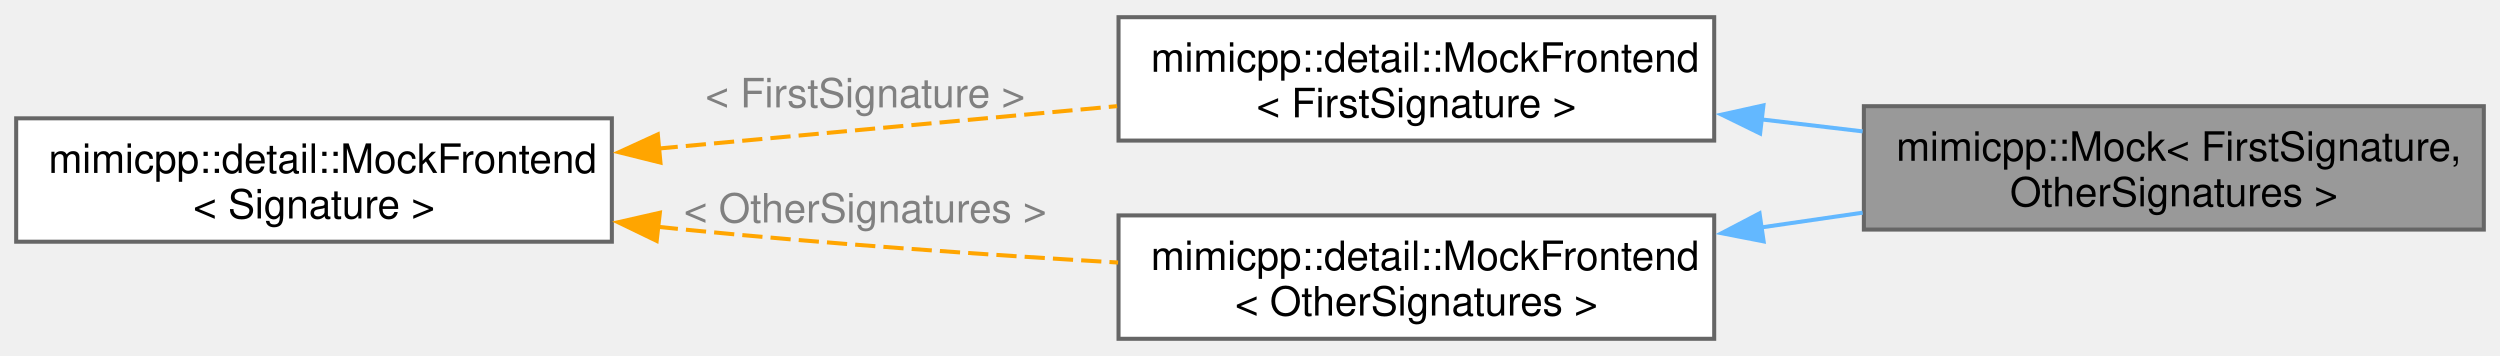
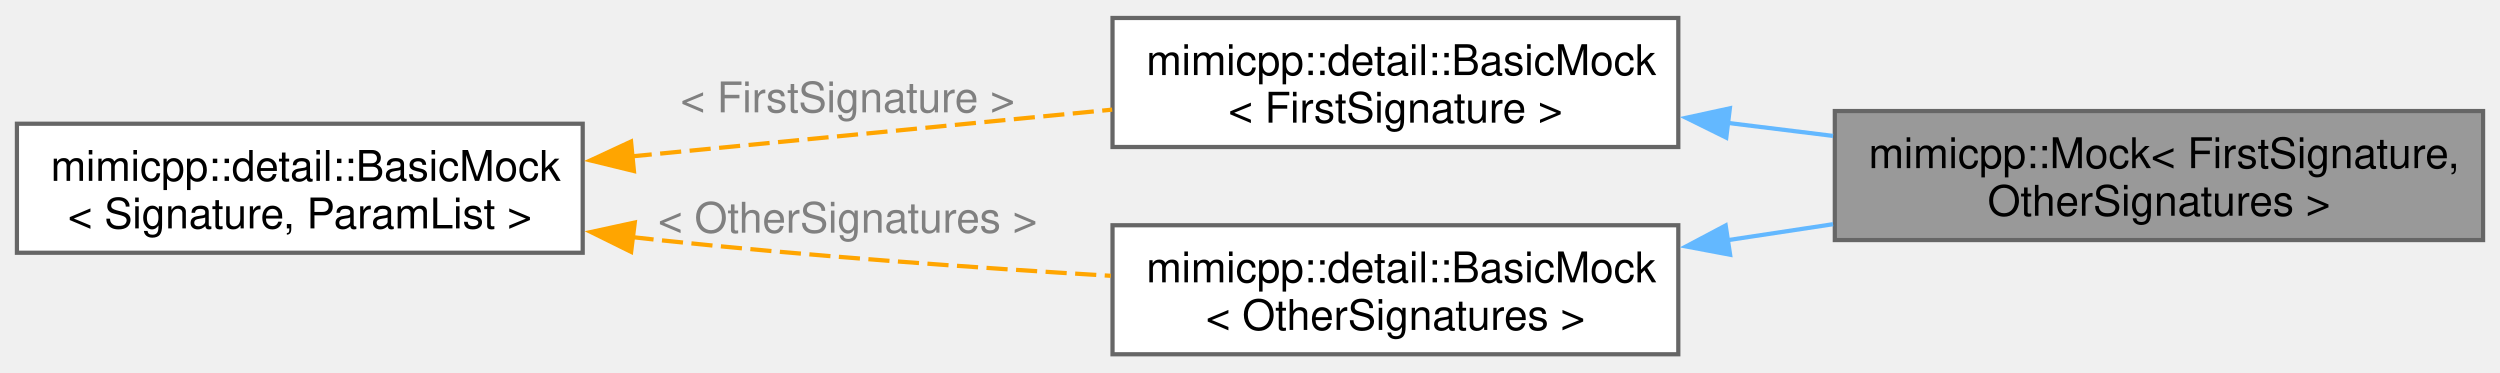
- <svg xmlns="http://www.w3.org/2000/svg" xmlns:xlink="http://www.w3.org/1999/xlink" width="618pt" height="88pt" viewBox="0.00 0.00 618.00 87.50">
+ <svg xmlns="http://www.w3.org/2000/svg" xmlns:xlink="http://www.w3.org/1999/xlink" width="591pt" height="88pt" viewBox="0.00 0.00 591.00 87.50">
  <g id="graph0" class="graph" transform="scale(1 1) rotate(0) translate(4 83.5)">
    <g id="Node000001" class="node">
      <g id="a_Node000001">
        <a xlink:title="A Mock type, which fully supports overload sets.">
-           <polygon fill="#999999" stroke="#666666" points="610,-57.5 456.75,-57.5 456.75,-27 610,-27 610,-57.5" />
-           <text text-anchor="start" x="464.75" y="-44" font-family="Helvetica,sans-Serif" font-size="10.00">mimicpp::Mock&lt; FirstSignature,</text>
-           <text text-anchor="middle" x="533.38" y="-32.75" font-family="Helvetica,sans-Serif" font-size="10.00"> OtherSignatures &gt;</text>
+           <polygon fill="#999999" stroke="#666666" points="583,-57.5 429.75,-57.5 429.75,-27 583,-27 583,-57.5" />
+           <text text-anchor="start" x="437.75" y="-44" font-family="Helvetica,sans-Serif" font-size="10.00">mimicpp::Mock&lt; FirstSignature,</text>
+           <text text-anchor="middle" x="506.38" y="-32.75" font-family="Helvetica,sans-Serif" font-size="10.00"> OtherSignatures &gt;</text>
        </a>
      </g>
    </g>
    <g id="Node000002" class="node">
      <g id="a_Node000002">
        <a xlink:title=" ">
-           <polygon fill="white" stroke="#666666" points="419.75,-79.5 272.5,-79.5 272.5,-49 419.75,-49 419.75,-79.5" />
-           <text text-anchor="start" x="280.5" y="-66" font-family="Helvetica,sans-Serif" font-size="10.00">mimicpp::detail::MockFrontend</text>
-           <text text-anchor="middle" x="346.12" y="-54.75" font-family="Helvetica,sans-Serif" font-size="10.00">&lt; FirstSignature &gt;</text>
+           <polygon fill="white" stroke="#666666" points="392.75,-79.5 259,-79.5 259,-49 392.75,-49 392.75,-79.5" />
+           <text text-anchor="start" x="267" y="-66" font-family="Helvetica,sans-Serif" font-size="10.00">mimicpp::detail::BasicMock</text>
+           <text text-anchor="middle" x="325.88" y="-54.75" font-family="Helvetica,sans-Serif" font-size="10.00">&lt; FirstSignature &gt;</text>
        </a>
      </g>
    </g>
    <g id="edge1_Node000001_Node000002" class="edge">
      <g id="a_edge1_Node000001_Node000002">
        <a xlink:title=" ">
-           <path fill="none" stroke="#63b8ff" d="M431.38,-54.24C439.74,-53.25 448.18,-52.25 456.45,-51.27" />
-           <polygon fill="#63b8ff" stroke="#63b8ff" points="431.1,-50.75 421.58,-55.41 431.92,-57.7 431.1,-50.75" />
+           <path fill="none" stroke="#63b8ff" d="M404.3,-54.71C412.6,-53.68 421.05,-52.64 429.33,-51.62" />
+           <polygon fill="#63b8ff" stroke="#63b8ff" points="404.09,-51.21 394.59,-55.9 404.94,-58.15 404.09,-51.21" />
        </a>
      </g>
    </g>
    <g id="Node000003" class="node">
      <g id="a_Node000003">
        <a xlink:title=" ">
-           <polygon fill="white" stroke="#666666" points="147.25,-54.5 0,-54.5 0,-24 147.25,-24 147.25,-54.5" />
-           <text text-anchor="start" x="8" y="-41" font-family="Helvetica,sans-Serif" font-size="10.00">mimicpp::detail::MockFrontend</text>
-           <text text-anchor="middle" x="73.62" y="-29.75" font-family="Helvetica,sans-Serif" font-size="10.00">&lt; Signature &gt;</text>
+           <polygon fill="white" stroke="#666666" points="133.75,-54.5 0,-54.5 0,-24 133.75,-24 133.75,-54.5" />
+           <text text-anchor="start" x="8" y="-41" font-family="Helvetica,sans-Serif" font-size="10.00">mimicpp::detail::BasicMock</text>
+           <text text-anchor="middle" x="66.88" y="-29.75" font-family="Helvetica,sans-Serif" font-size="10.00">&lt; Signature, ParamList &gt;</text>
        </a>
      </g>
    </g>
    <g id="edge2_Node000002_Node000003" class="edge">
      <g id="a_edge2_Node000002_Node000003">
        <a xlink:title=" ">
-           <path fill="none" stroke="orange" stroke-dasharray="5,2" d="M158.56,-47.01C194.92,-50.37 237.11,-54.27 272.15,-57.51" />
-           <polygon fill="orange" stroke="orange" points="159.26,-43.56 148.98,-46.12 158.61,-50.53 159.26,-43.56" />
+           <path fill="none" stroke="orange" stroke-dasharray="5,2" d="M145.09,-46.76C181.37,-50.29 224.18,-54.45 258.92,-57.83" />
+           <polygon fill="orange" stroke="orange" points="145.86,-43.32 135.57,-45.83 145.18,-50.29 145.86,-43.32" />
        </a>
      </g>
-       <text text-anchor="middle" x="209.88" y="-57.2" font-family="Helvetica,sans-Serif" font-size="10.00" fill="grey"> &lt; FirstSignature &gt;</text>
+       <text text-anchor="middle" x="196.38" y="-57.2" font-family="Helvetica,sans-Serif" font-size="10.00" fill="grey"> &lt; FirstSignature &gt;</text>
    </g>
    <g id="Node000004" class="node">
      <g id="a_Node000004">
        <a xlink:title=" ">
-           <polygon fill="white" stroke="#666666" points="419.75,-30.5 272.5,-30.5 272.5,0 419.75,0 419.75,-30.5" />
-           <text text-anchor="start" x="280.5" y="-17" font-family="Helvetica,sans-Serif" font-size="10.00">mimicpp::detail::MockFrontend</text>
-           <text text-anchor="middle" x="346.12" y="-5.75" font-family="Helvetica,sans-Serif" font-size="10.00">&lt; OtherSignatures &gt;</text>
+           <polygon fill="white" stroke="#666666" points="392.75,-30.5 259,-30.5 259,0 392.75,0 392.75,-30.5" />
+           <text text-anchor="start" x="267" y="-17" font-family="Helvetica,sans-Serif" font-size="10.00">mimicpp::detail::BasicMock</text>
+           <text text-anchor="middle" x="325.88" y="-5.75" font-family="Helvetica,sans-Serif" font-size="10.00">&lt; OtherSignatures &gt;</text>
        </a>
      </g>
    </g>
    <g id="edge4_Node000004_Node000003" class="edge">
      <g id="a_edge4_Node000004_Node000003">
        <a xlink:title=" ">
-           <path fill="none" stroke="orange" stroke-dasharray="5,2" d="M158.6,-27.69C160.84,-27.45 163.06,-27.22 165.25,-27 200.44,-23.48 239.61,-20.77 272.39,-18.85" />
-           <polygon fill="orange" stroke="orange" points="158.33,-24.2 148.79,-28.81 159.12,-31.16 158.33,-24.2" />
+           <path fill="none" stroke="orange" stroke-dasharray="5,2" d="M145.53,-27.69C147.62,-27.45 149.7,-27.22 151.75,-27 186.95,-23.24 226.31,-20.46 258.59,-18.55" />
+           <polygon fill="orange" stroke="orange" points="145.2,-24.21 135.7,-28.9 146.06,-31.15 145.2,-24.21" />
        </a>
      </g>
-       <text text-anchor="middle" x="209.88" y="-28.75" font-family="Helvetica,sans-Serif" font-size="10.00" fill="grey"> &lt; OtherSignatures &gt;</text>
+       <text text-anchor="middle" x="196.38" y="-28.75" font-family="Helvetica,sans-Serif" font-size="10.00" fill="grey"> &lt; OtherSignatures &gt;</text>
    </g>
    <g id="edge3_Node000001_Node000004" class="edge">
      <g id="a_edge3_Node000001_Node000004">
        <a xlink:title=" ">
-           <path fill="none" stroke="#63b8ff" d="M431.38,-27.53C439.74,-28.75 448.18,-29.98 456.45,-31.18" />
-           <polygon fill="#63b8ff" stroke="#63b8ff" points="431.97,-24.08 421.57,-26.1 430.96,-31.01 431.97,-24.08" />
+           <path fill="none" stroke="#63b8ff" d="M404.3,-26.96C412.6,-28.22 421.05,-29.49 429.33,-30.75" />
+           <polygon fill="#63b8ff" stroke="#63b8ff" points="405,-23.53 394.58,-25.49 403.95,-30.45 405,-23.53" />
        </a>
      </g>
    </g>
  </g>
</svg>
